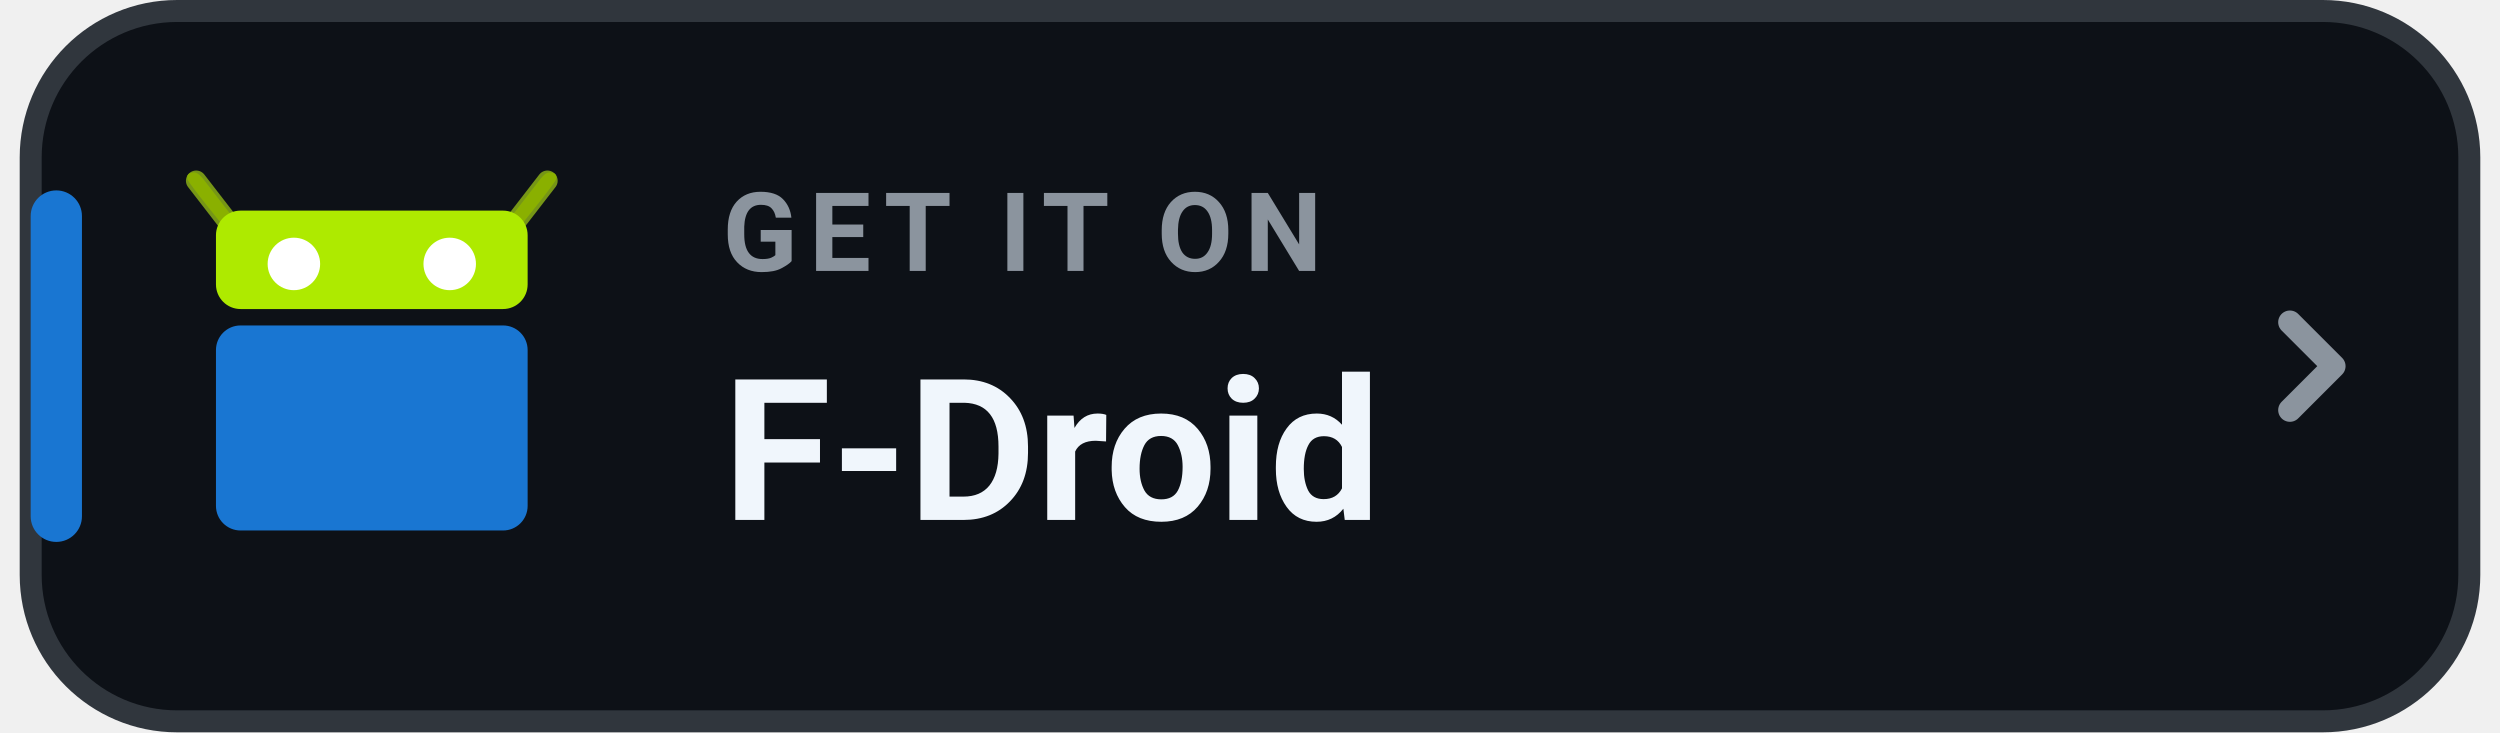
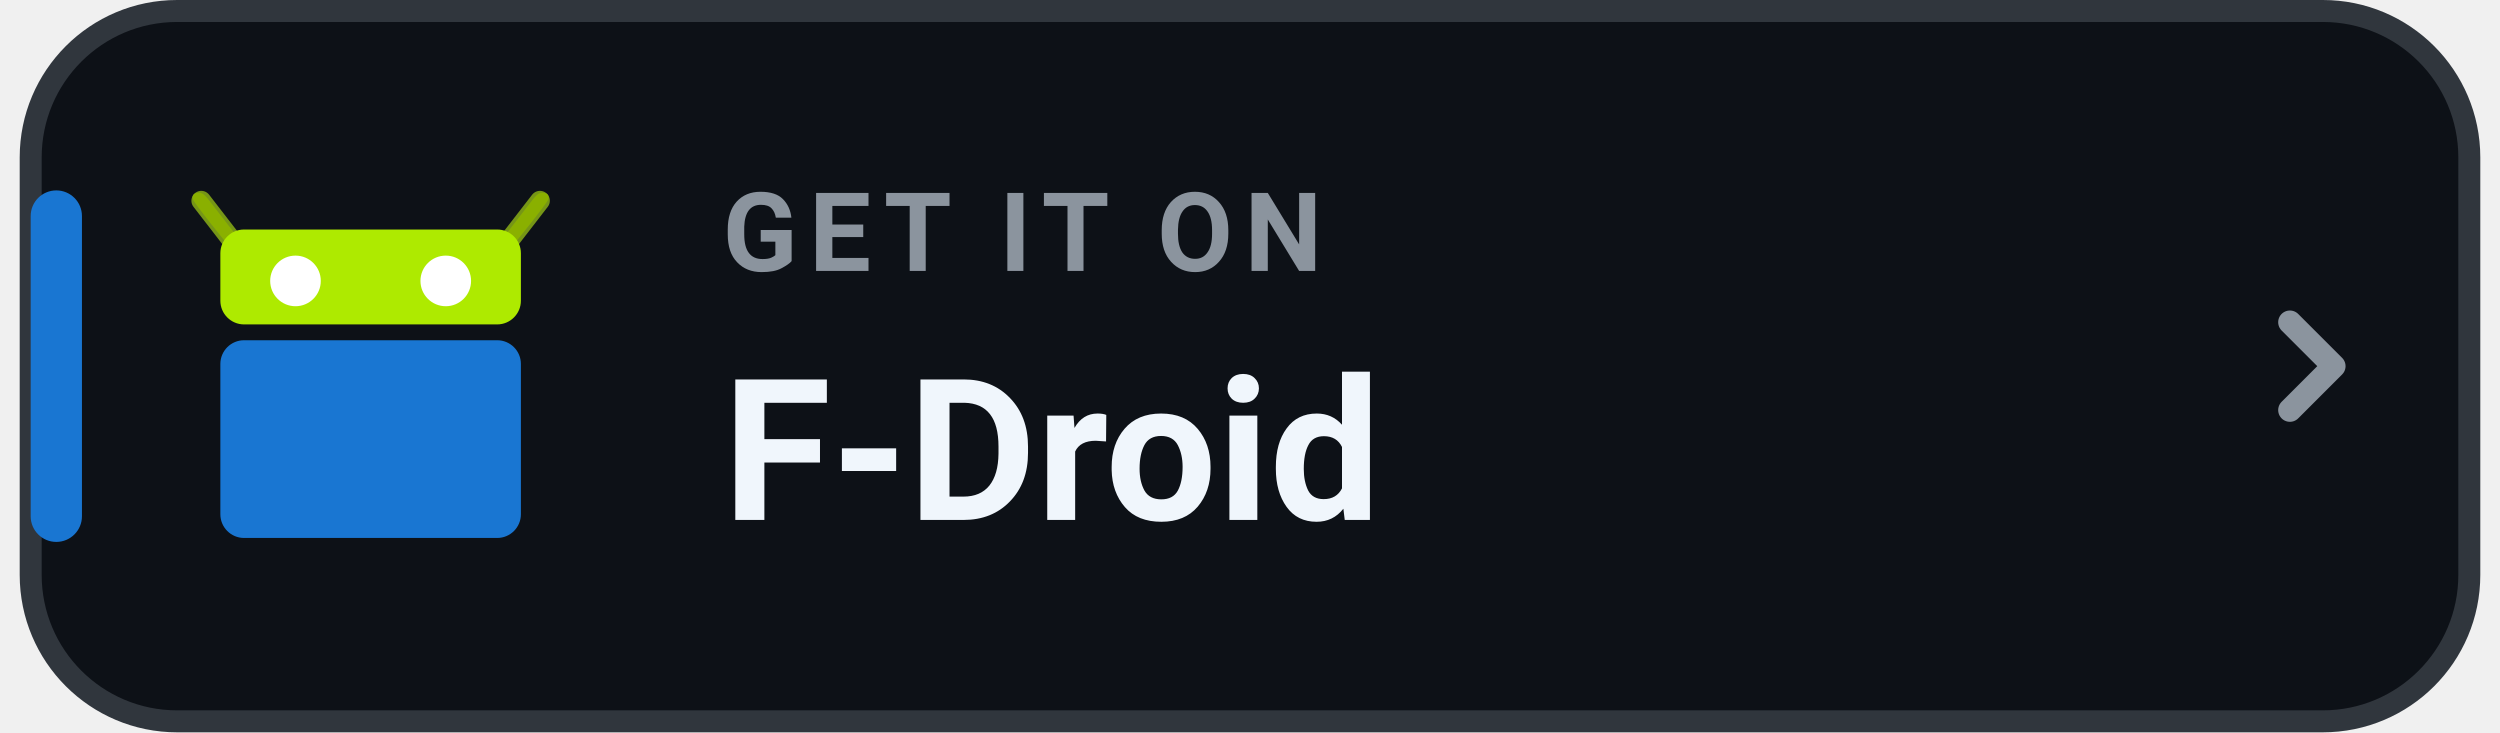
<svg xmlns="http://www.w3.org/2000/svg" width="198" height="58" viewBox="0 0 168 50" role="img" aria-label="GET IT ON F-Droid">
  <rect x=".75" y=".75" width="166.5" height="48.5" rx="10" fill="#0D1117" stroke="#30363D" stroke-width="1.5" />
  <rect x=".75" y="13" width="3.5" height="24" rx="1.75" fill="#1976D2" />
-   <g transform="translate(10.6 -551.5) scale(0.56)">
+   <g transform="translate(11 -530) scale(0.54)">
    <g transform="matrix(-1 0 0 1 47.99978 0)">
      <path fill="#8AB000" stroke="#769616" stroke-width="2.5" stroke-linecap="round" d="m2.589 1006.862 4.25 5.5" />
      <path fill="#8AB000" d="m2.338 1005.844c-.438 0-.96.142-.824.799.104.502 4.661 6.074 4.661 6.074 1.02 1.319 2.493.676 1.474-.642l-4.234-5.473c-.26-.29-.609-.744-1.076-.758z" />
    </g>
    <g>
      <path fill="#8AB000" stroke="#769616" stroke-width="2.5" stroke-linecap="round" d="m2.589 1006.862 4.25 5.5" />
      <path fill="#8AB000" d="m2.338 1005.844c-.438 0-.96.142-.824.799.104.502 4.661 6.074 4.661 6.074 1.02 1.319 2.493.676 1.474-.642l-4.234-5.473c-.26-.29-.609-.744-1.076-.758z" />
    </g>
    <rect fill="#AEEA00" width="38" height="12" x="5" y="1010.5" rx="3" ry="3" />
    <rect fill="#1976D2" width="38" height="25" x="5" y="1024.5" rx="3" ry="3" />
    <circle fill="#FFFFFF" cx="14.5" cy="1017" r="3.2" />
    <circle fill="#FFFFFF" cx="33.5" cy="1017" r="3.2" />
  </g>
  <text x="48" y="18.5" fill="#8B949E" font-family="-apple-system,BlinkMacSystemFont,'Segoe UI',Roboto,Helvetica,Arial,sans-serif" font-size="7.5" font-weight="700" letter-spacing=".8">GET IT ON</text>
  <text x="48" y="35.5" fill="#F0F6FC" font-family="-apple-system,BlinkMacSystemFont,'Segoe UI',Roboto,Helvetica,Arial,sans-serif" font-size="13.5" font-weight="750">F-Droid</text>
  <path d="M155 22l3 3-3 3" fill="none" stroke="#8B949E" stroke-width="1.6" stroke-linecap="round" stroke-linejoin="round" />
</svg>
